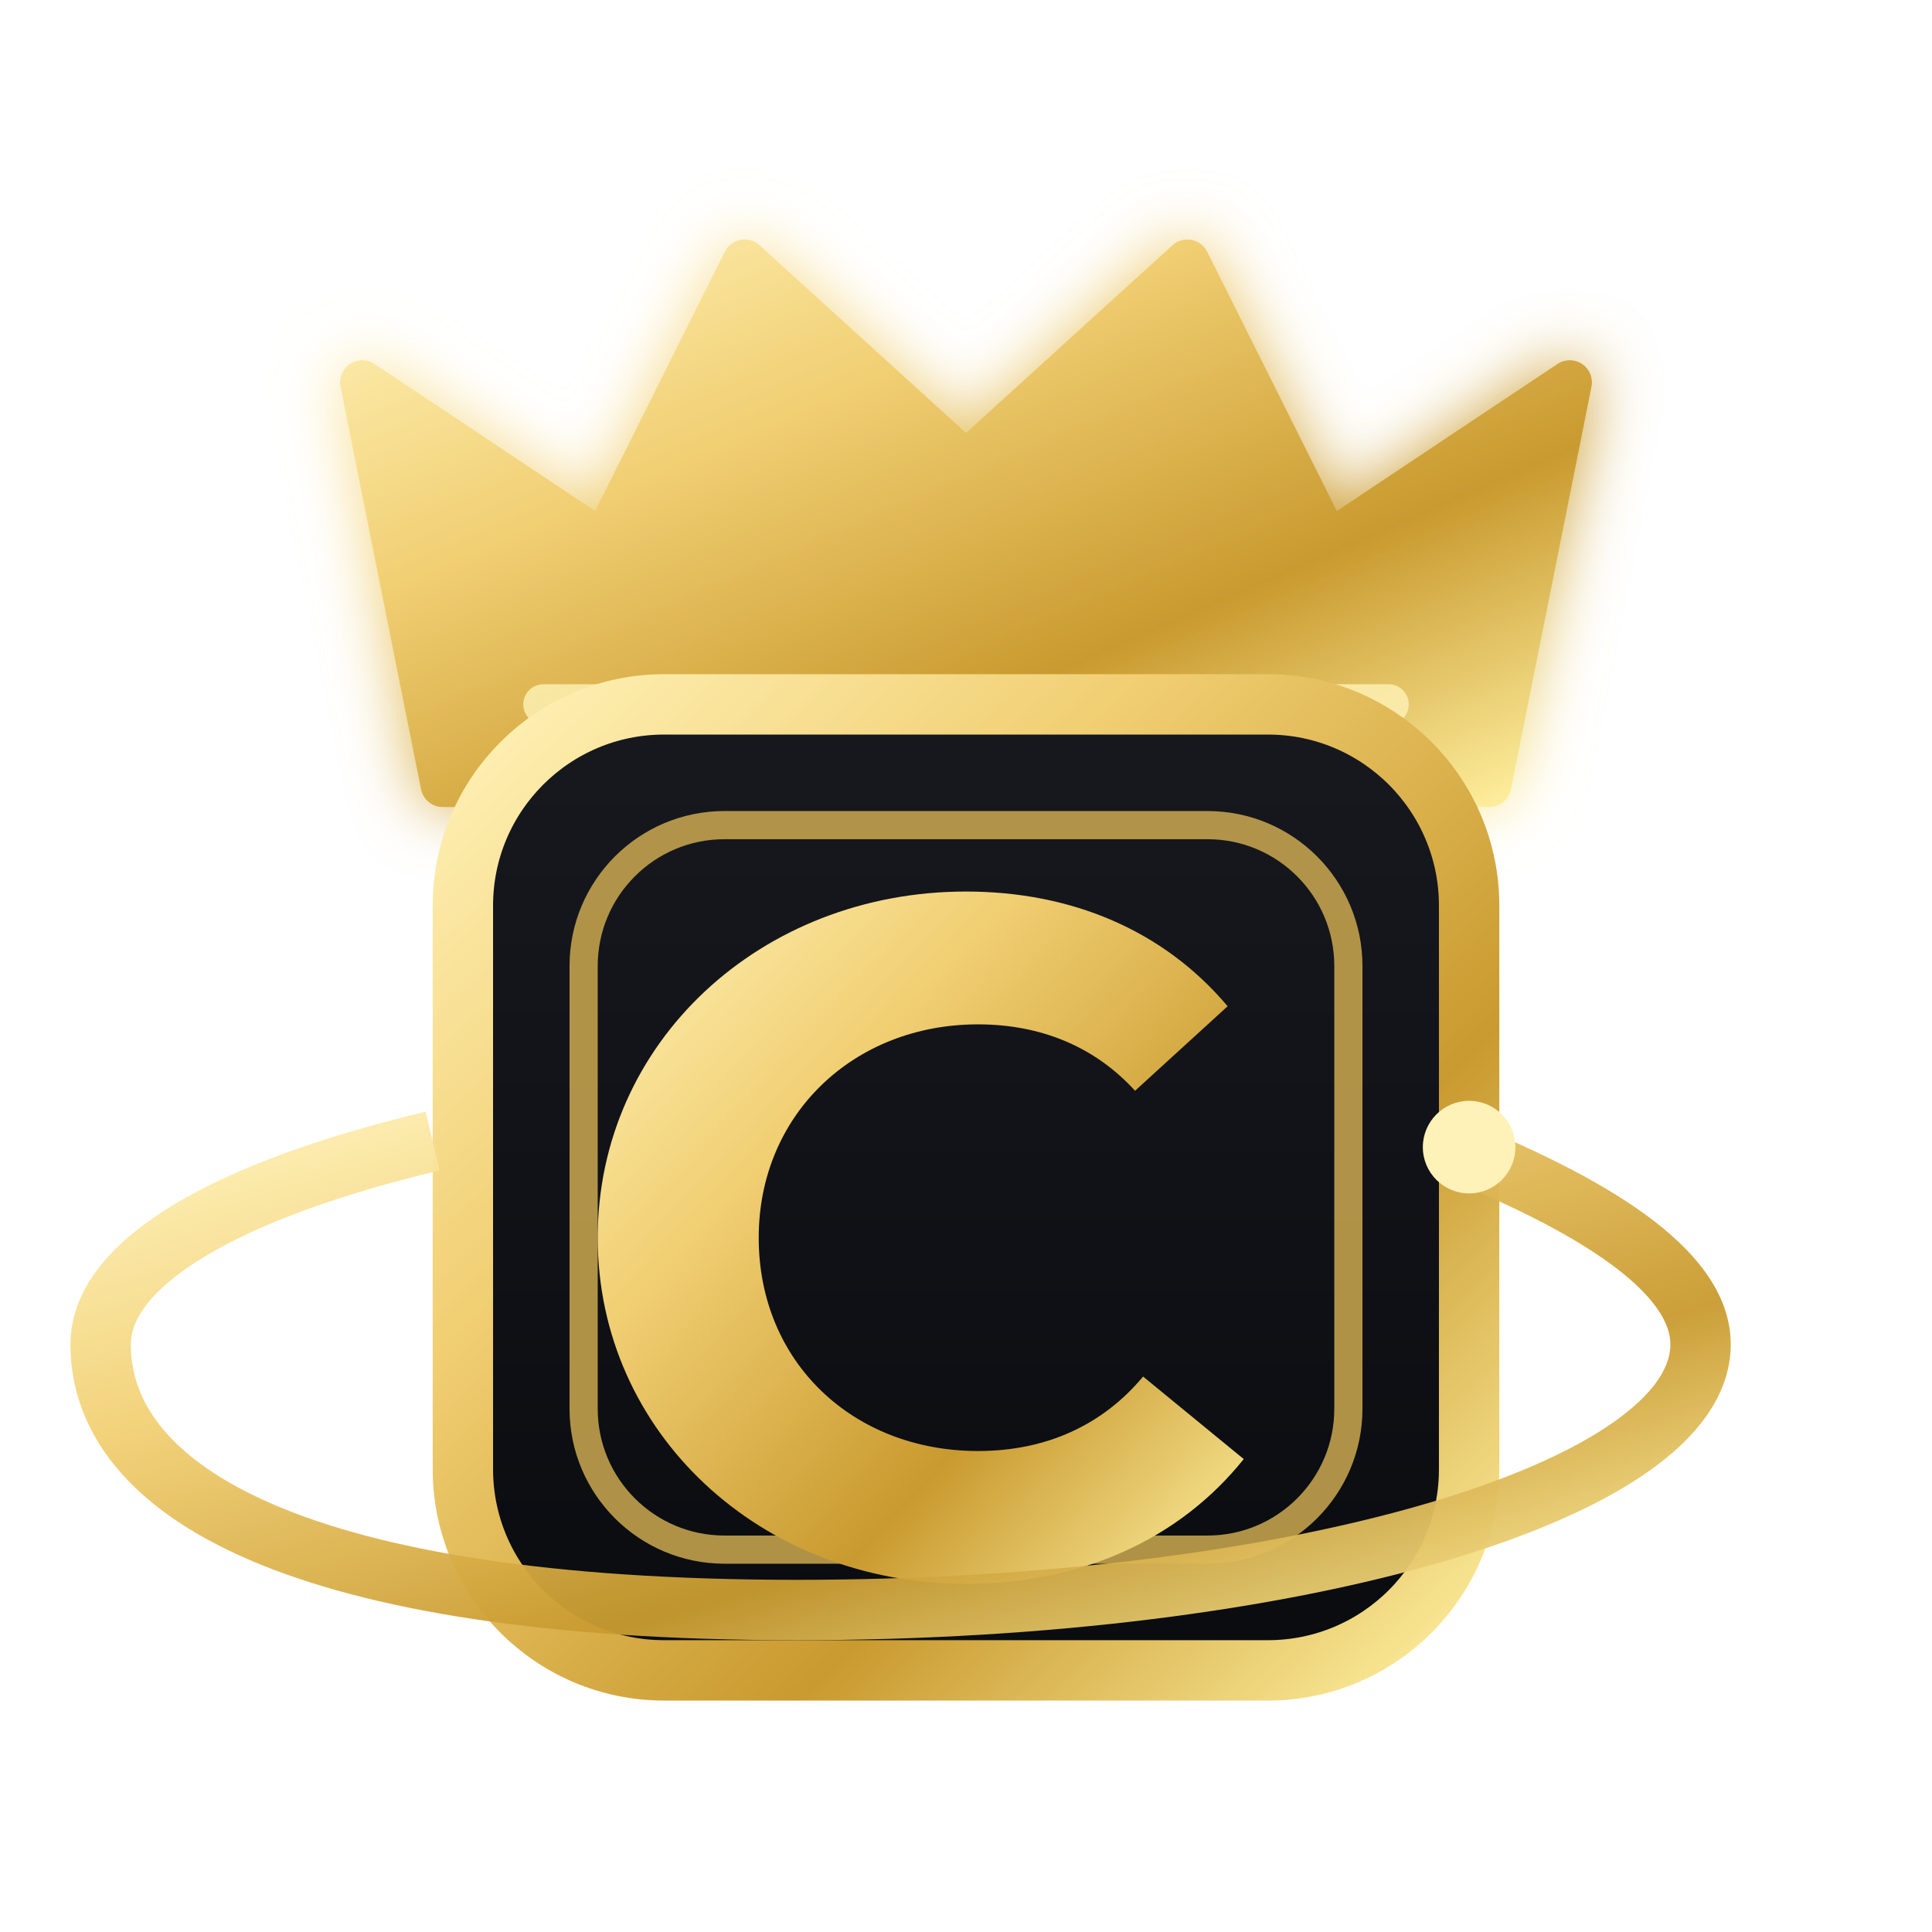
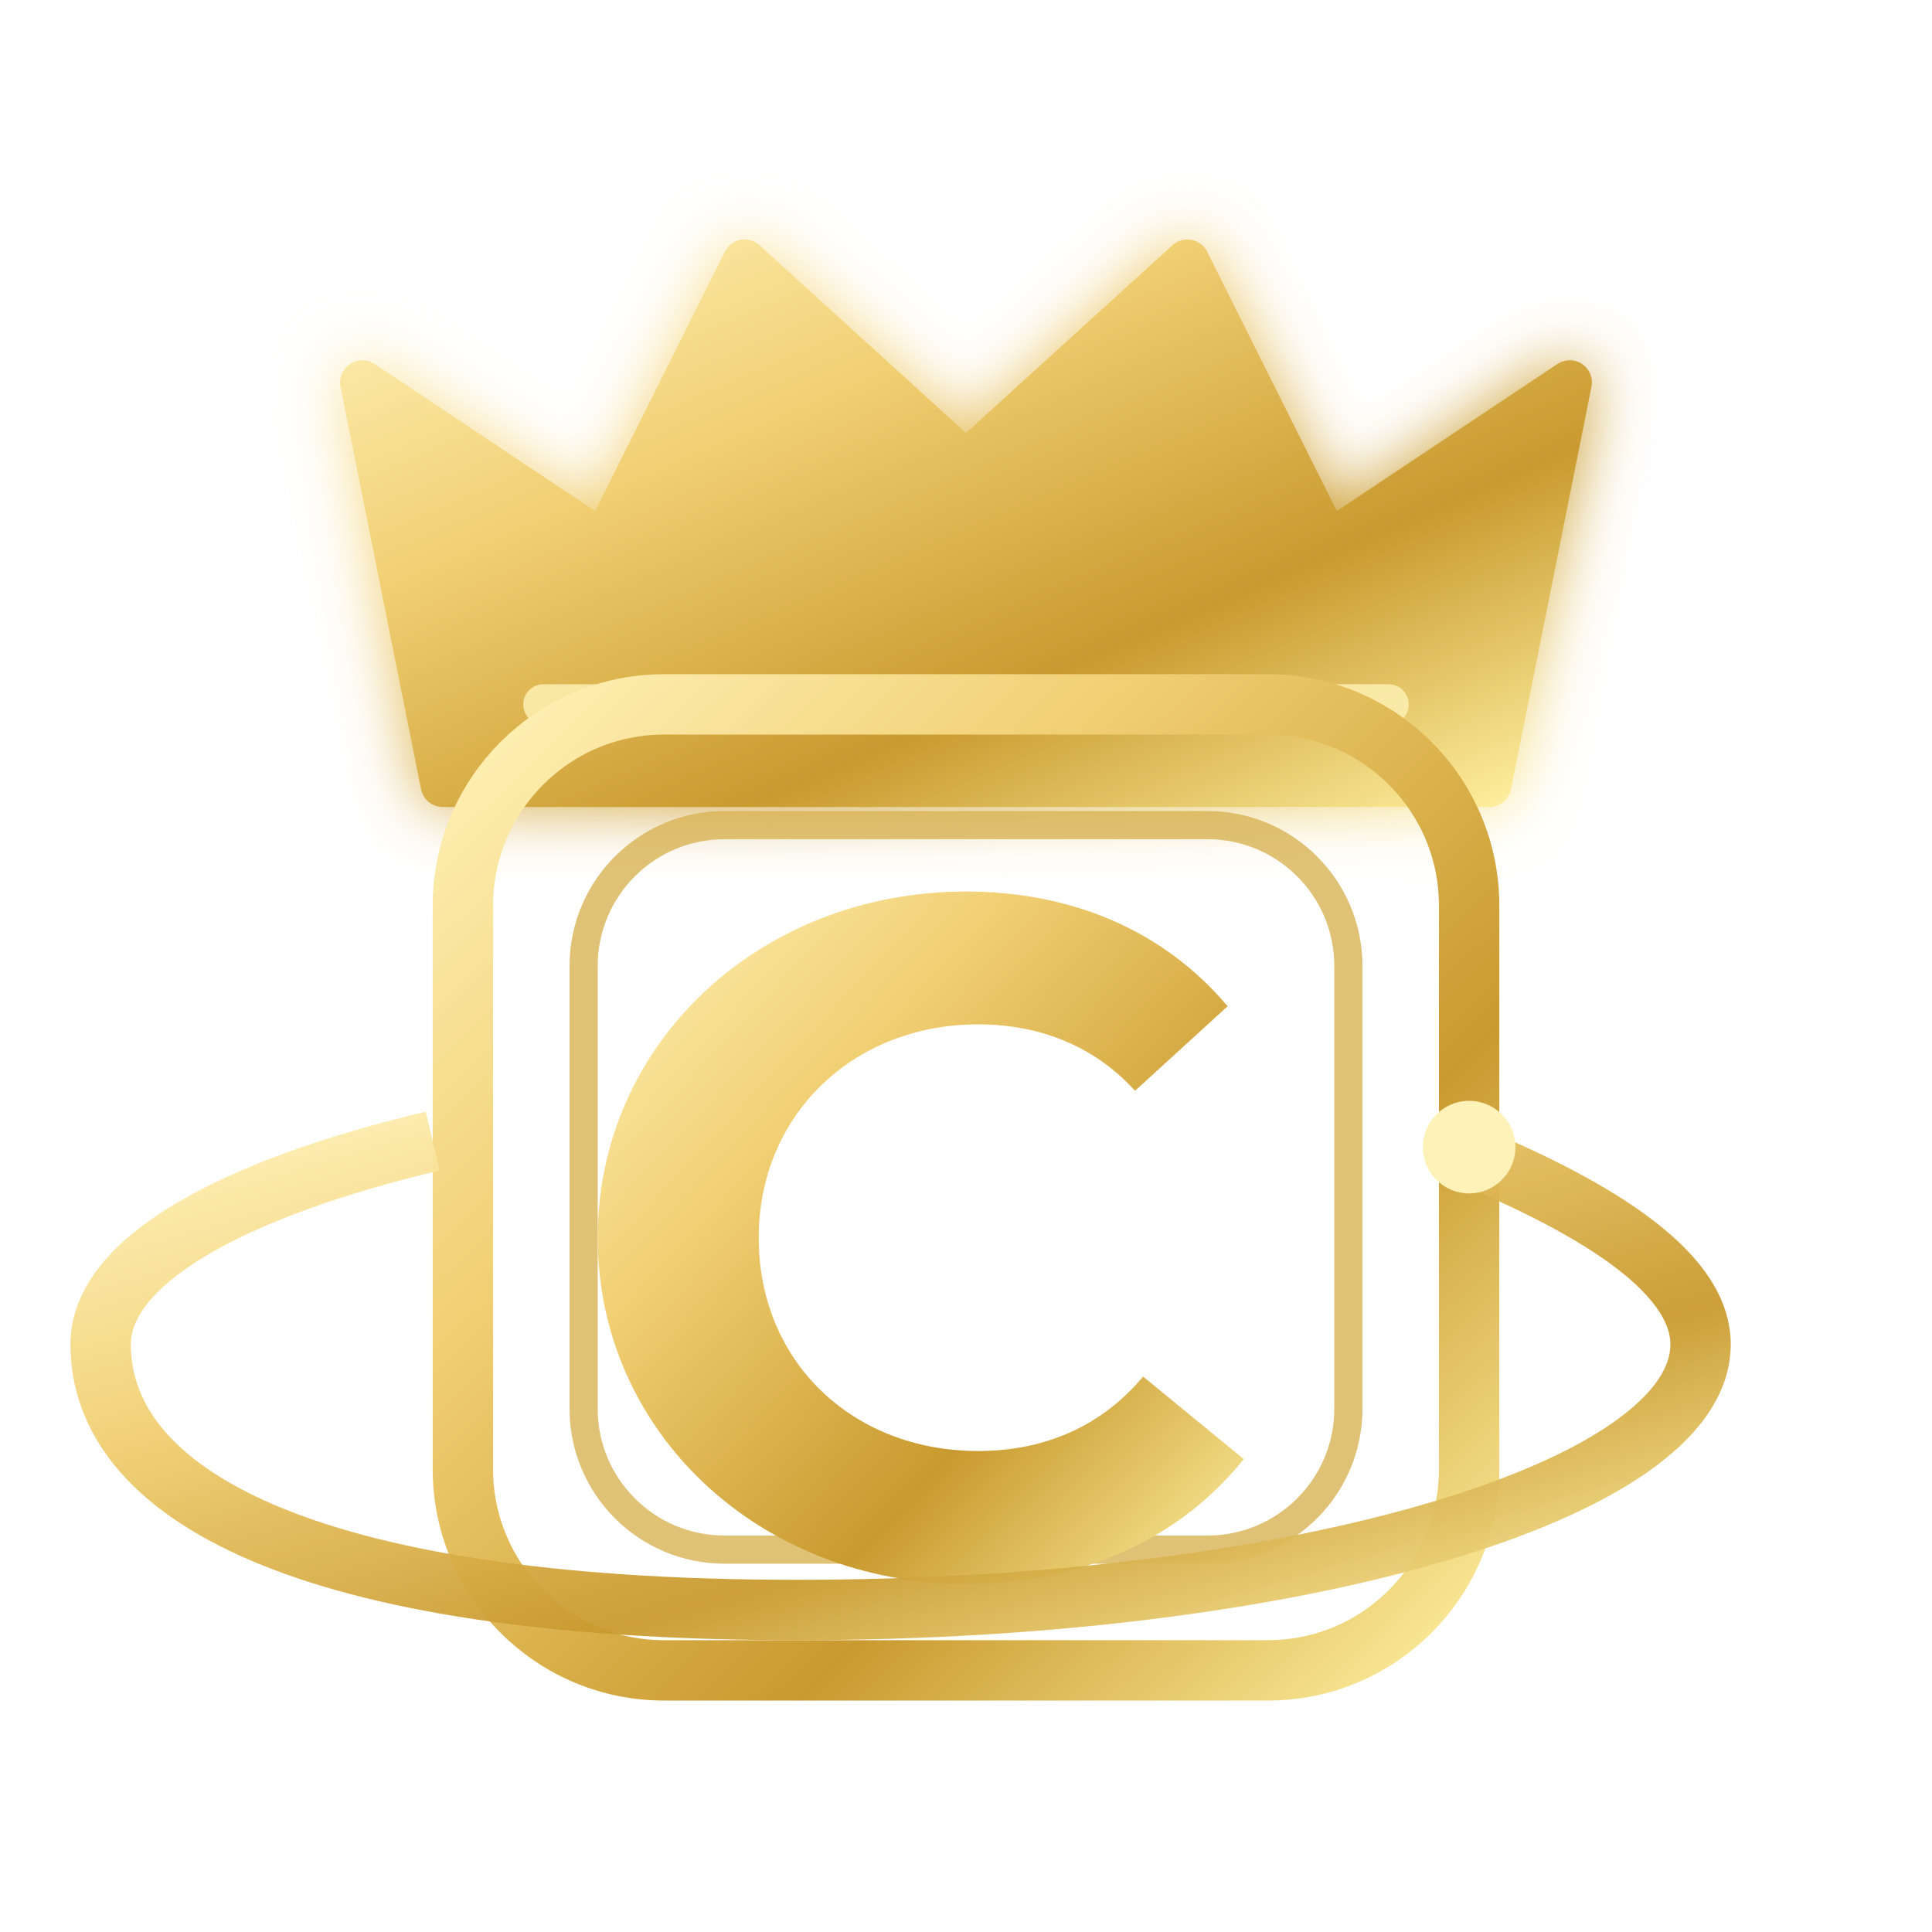
<svg xmlns="http://www.w3.org/2000/svg" viewBox="0 0 96 96" role="img" aria-labelledby="title desc">
  <defs>
    <linearGradient id="gold" x1="0" y1="0" x2="1" y2="1">
      <stop offset="0" stop-color="#fff2b8" />
      <stop offset="0.32" stop-color="#f1cf73" />
      <stop offset="0.68" stop-color="#c99a2f" />
      <stop offset="1" stop-color="#fff0a0" />
-     </linearGradient>
-     <linearGradient id="dark" x1="0" y1="0" x2="0" y2="1">
-       <stop offset="0" stop-color="#17191f" />
-       <stop offset="1" stop-color="#090b0f" />
    </linearGradient>
    <filter id="glow" x="-30%" y="-30%" width="160%" height="160%">
      <feGaussianBlur stdDeviation="1.6" result="b" />
      <feMerge>
        <feMergeNode in="b" />
        <feMergeNode in="SourceGraphic" />
      </feMerge>
    </filter>
  </defs>
  <g fill="none" stroke="url(#gold)" stroke-linecap="round" stroke-linejoin="round" filter="url(#glow)">
    <path d="M30 27 37 13l11 10 11-10 7 14 12-8-4 20H22l-4-20 12 8Z" fill="url(#gold)" stroke-width="2.2" />
    <path d="M27 35h42" stroke="#fff2b8" stroke-width="2" opacity=".8" />
  </g>
-   <rect x="23" y="35" width="50" height="48" rx="10" fill="url(#dark)" stroke="url(#gold)" stroke-width="3" />
+   <rect x="23" y="35" width="50" height="48" rx="10" fill="none" stroke="url(#gold)" stroke-width="3" />
  <rect x="29" y="41" width="38" height="36" rx="7" fill="none" stroke="#d8b354" stroke-width="1.4" opacity=".8" />
  <path d="M61 50c-3.2-3.8-7.8-5.7-13-5.7-10.2 0-18.3 7.5-18.3 17.2S37.8 78.7 48 78.7c5.7 0 10.6-2.2 13.8-6.2l-5-4.1c-2 2.4-4.8 3.7-8.2 3.7-6.2 0-10.9-4.4-10.9-10.6 0-6.1 4.7-10.6 10.9-10.6 3.1 0 5.8 1.1 7.8 3.3Z" fill="url(#gold)" stroke="none" />
  <path d="M72 57c7 2.8 12.5 6.1 12.5 9.8 0 7.3-20.1 13.2-44.9 13.2S5 74.1 5 66.8c0-4.1 6.4-7.7 16.5-10.1" fill="none" stroke="url(#gold)" stroke-width="3" opacity=".95" />
  <circle cx="73" cy="57" r="2.3" fill="#fff2b8" />
</svg>
